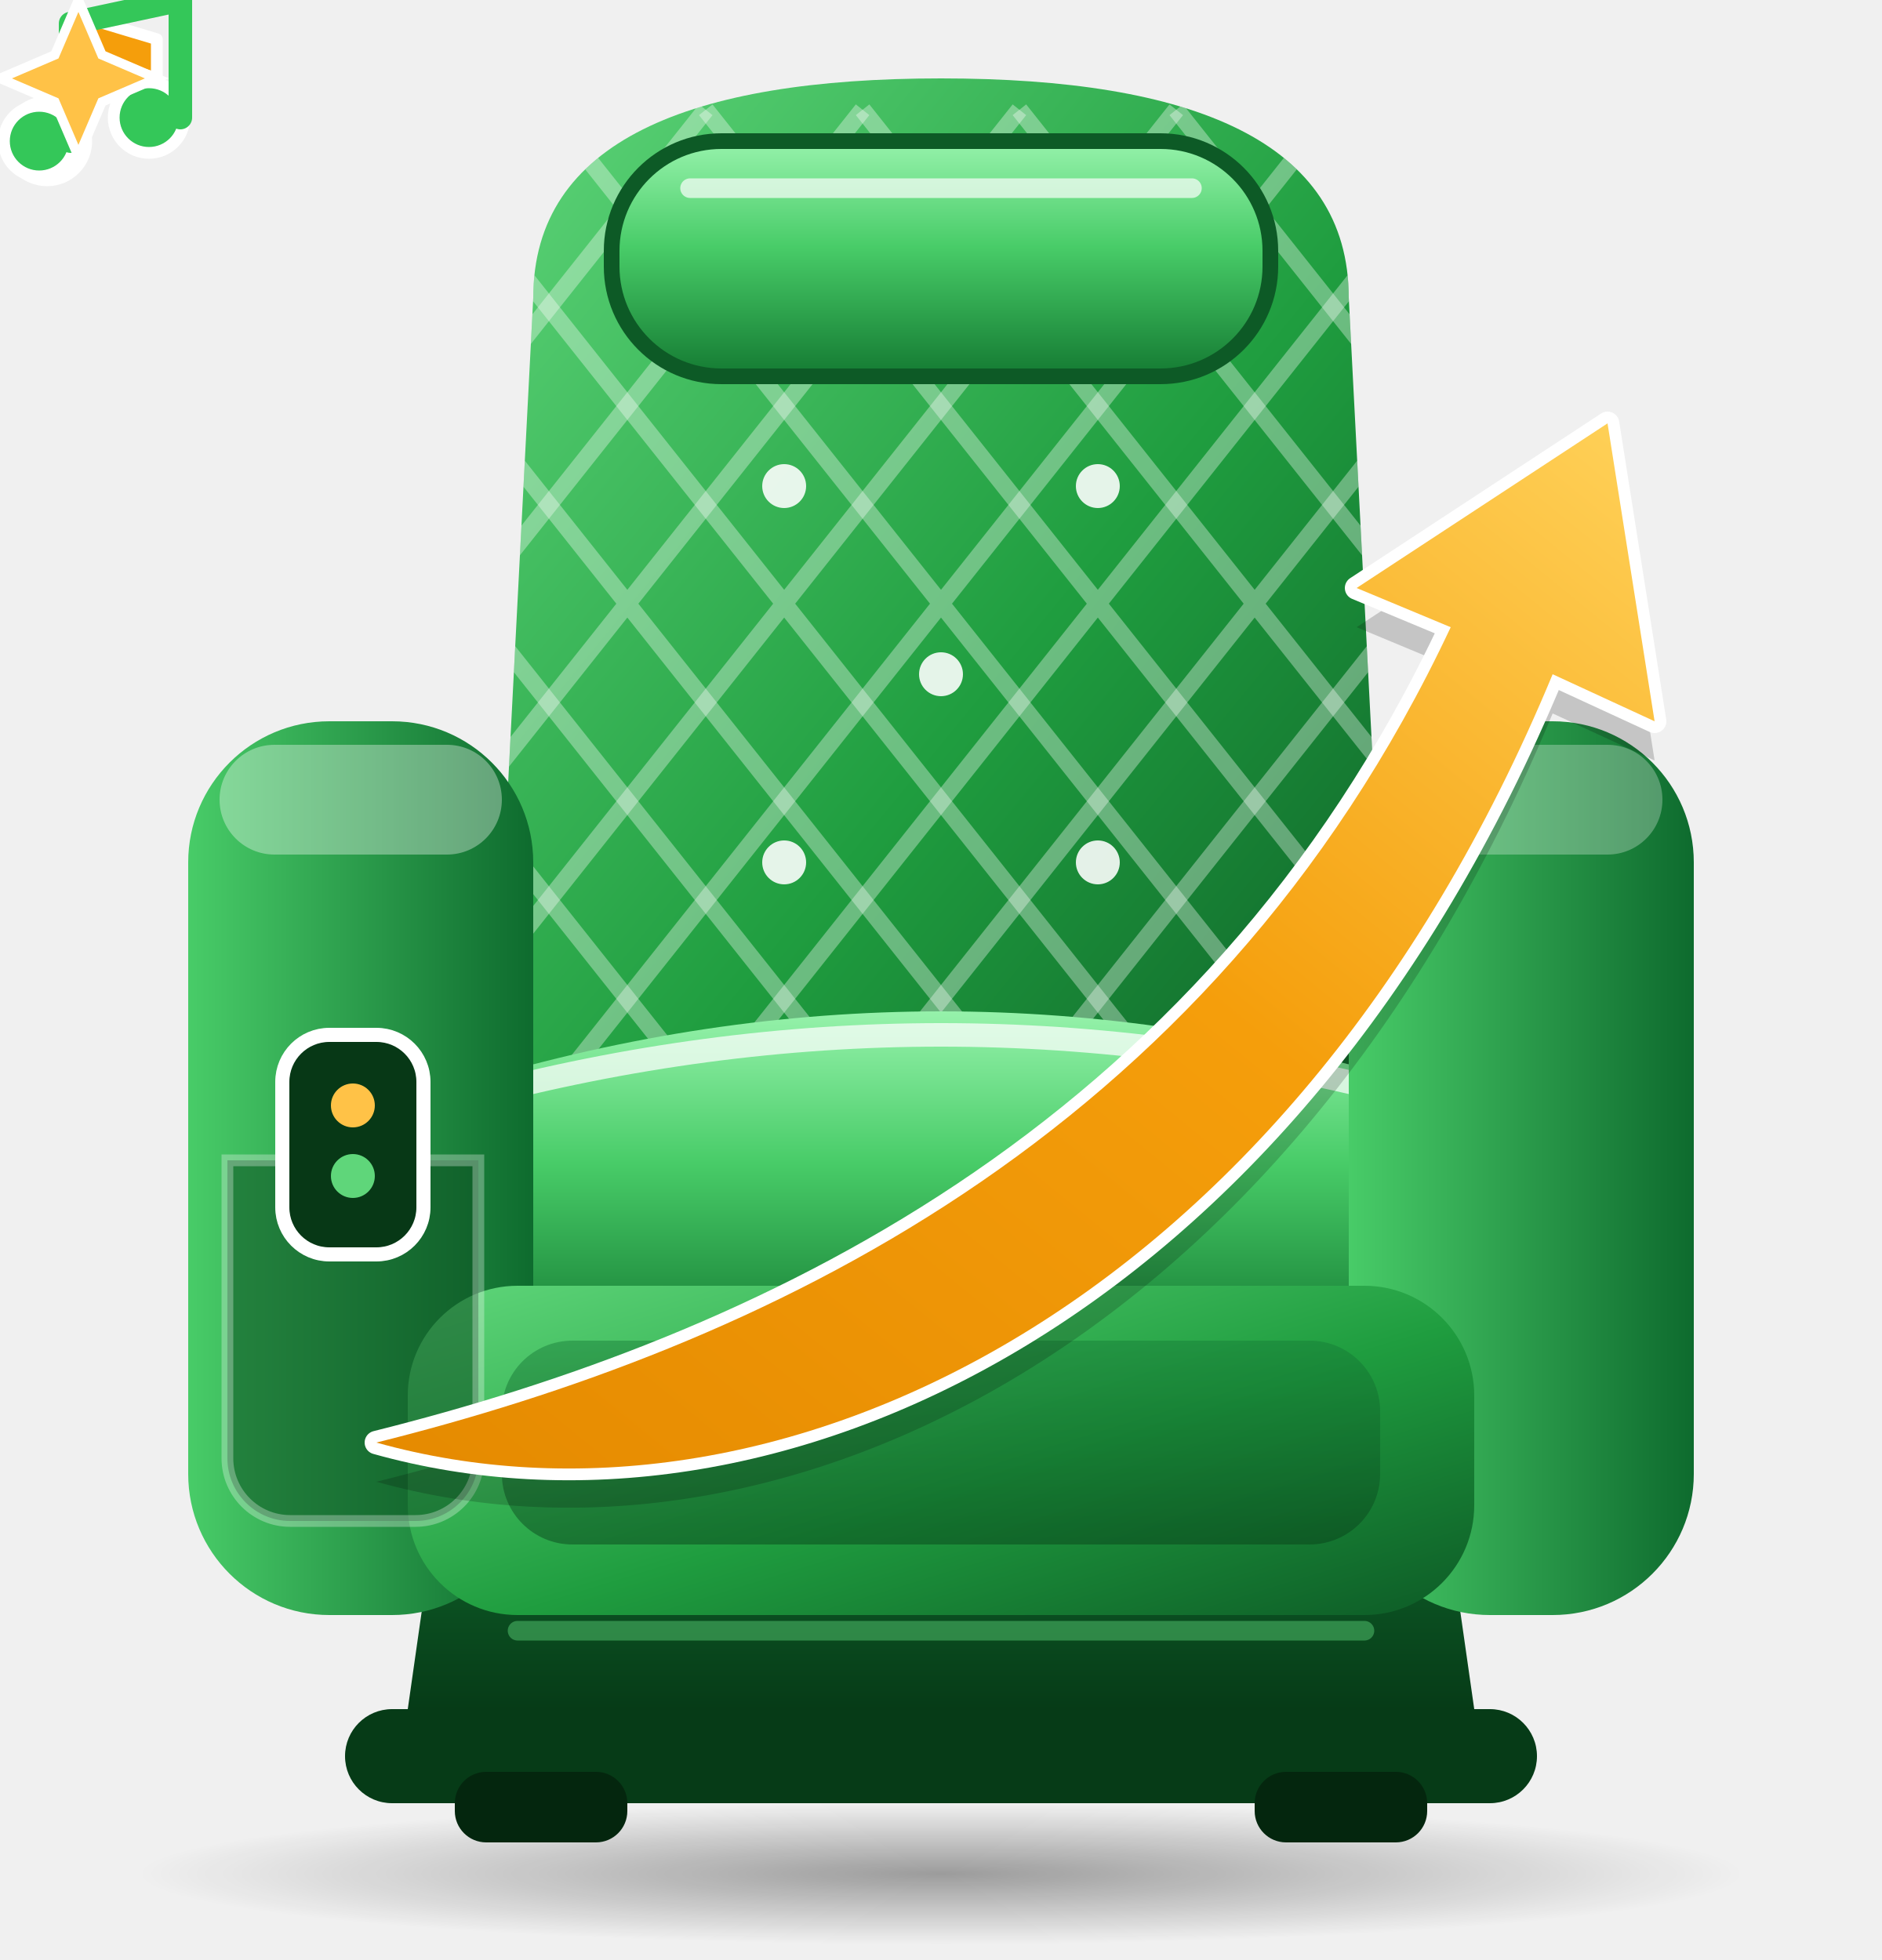
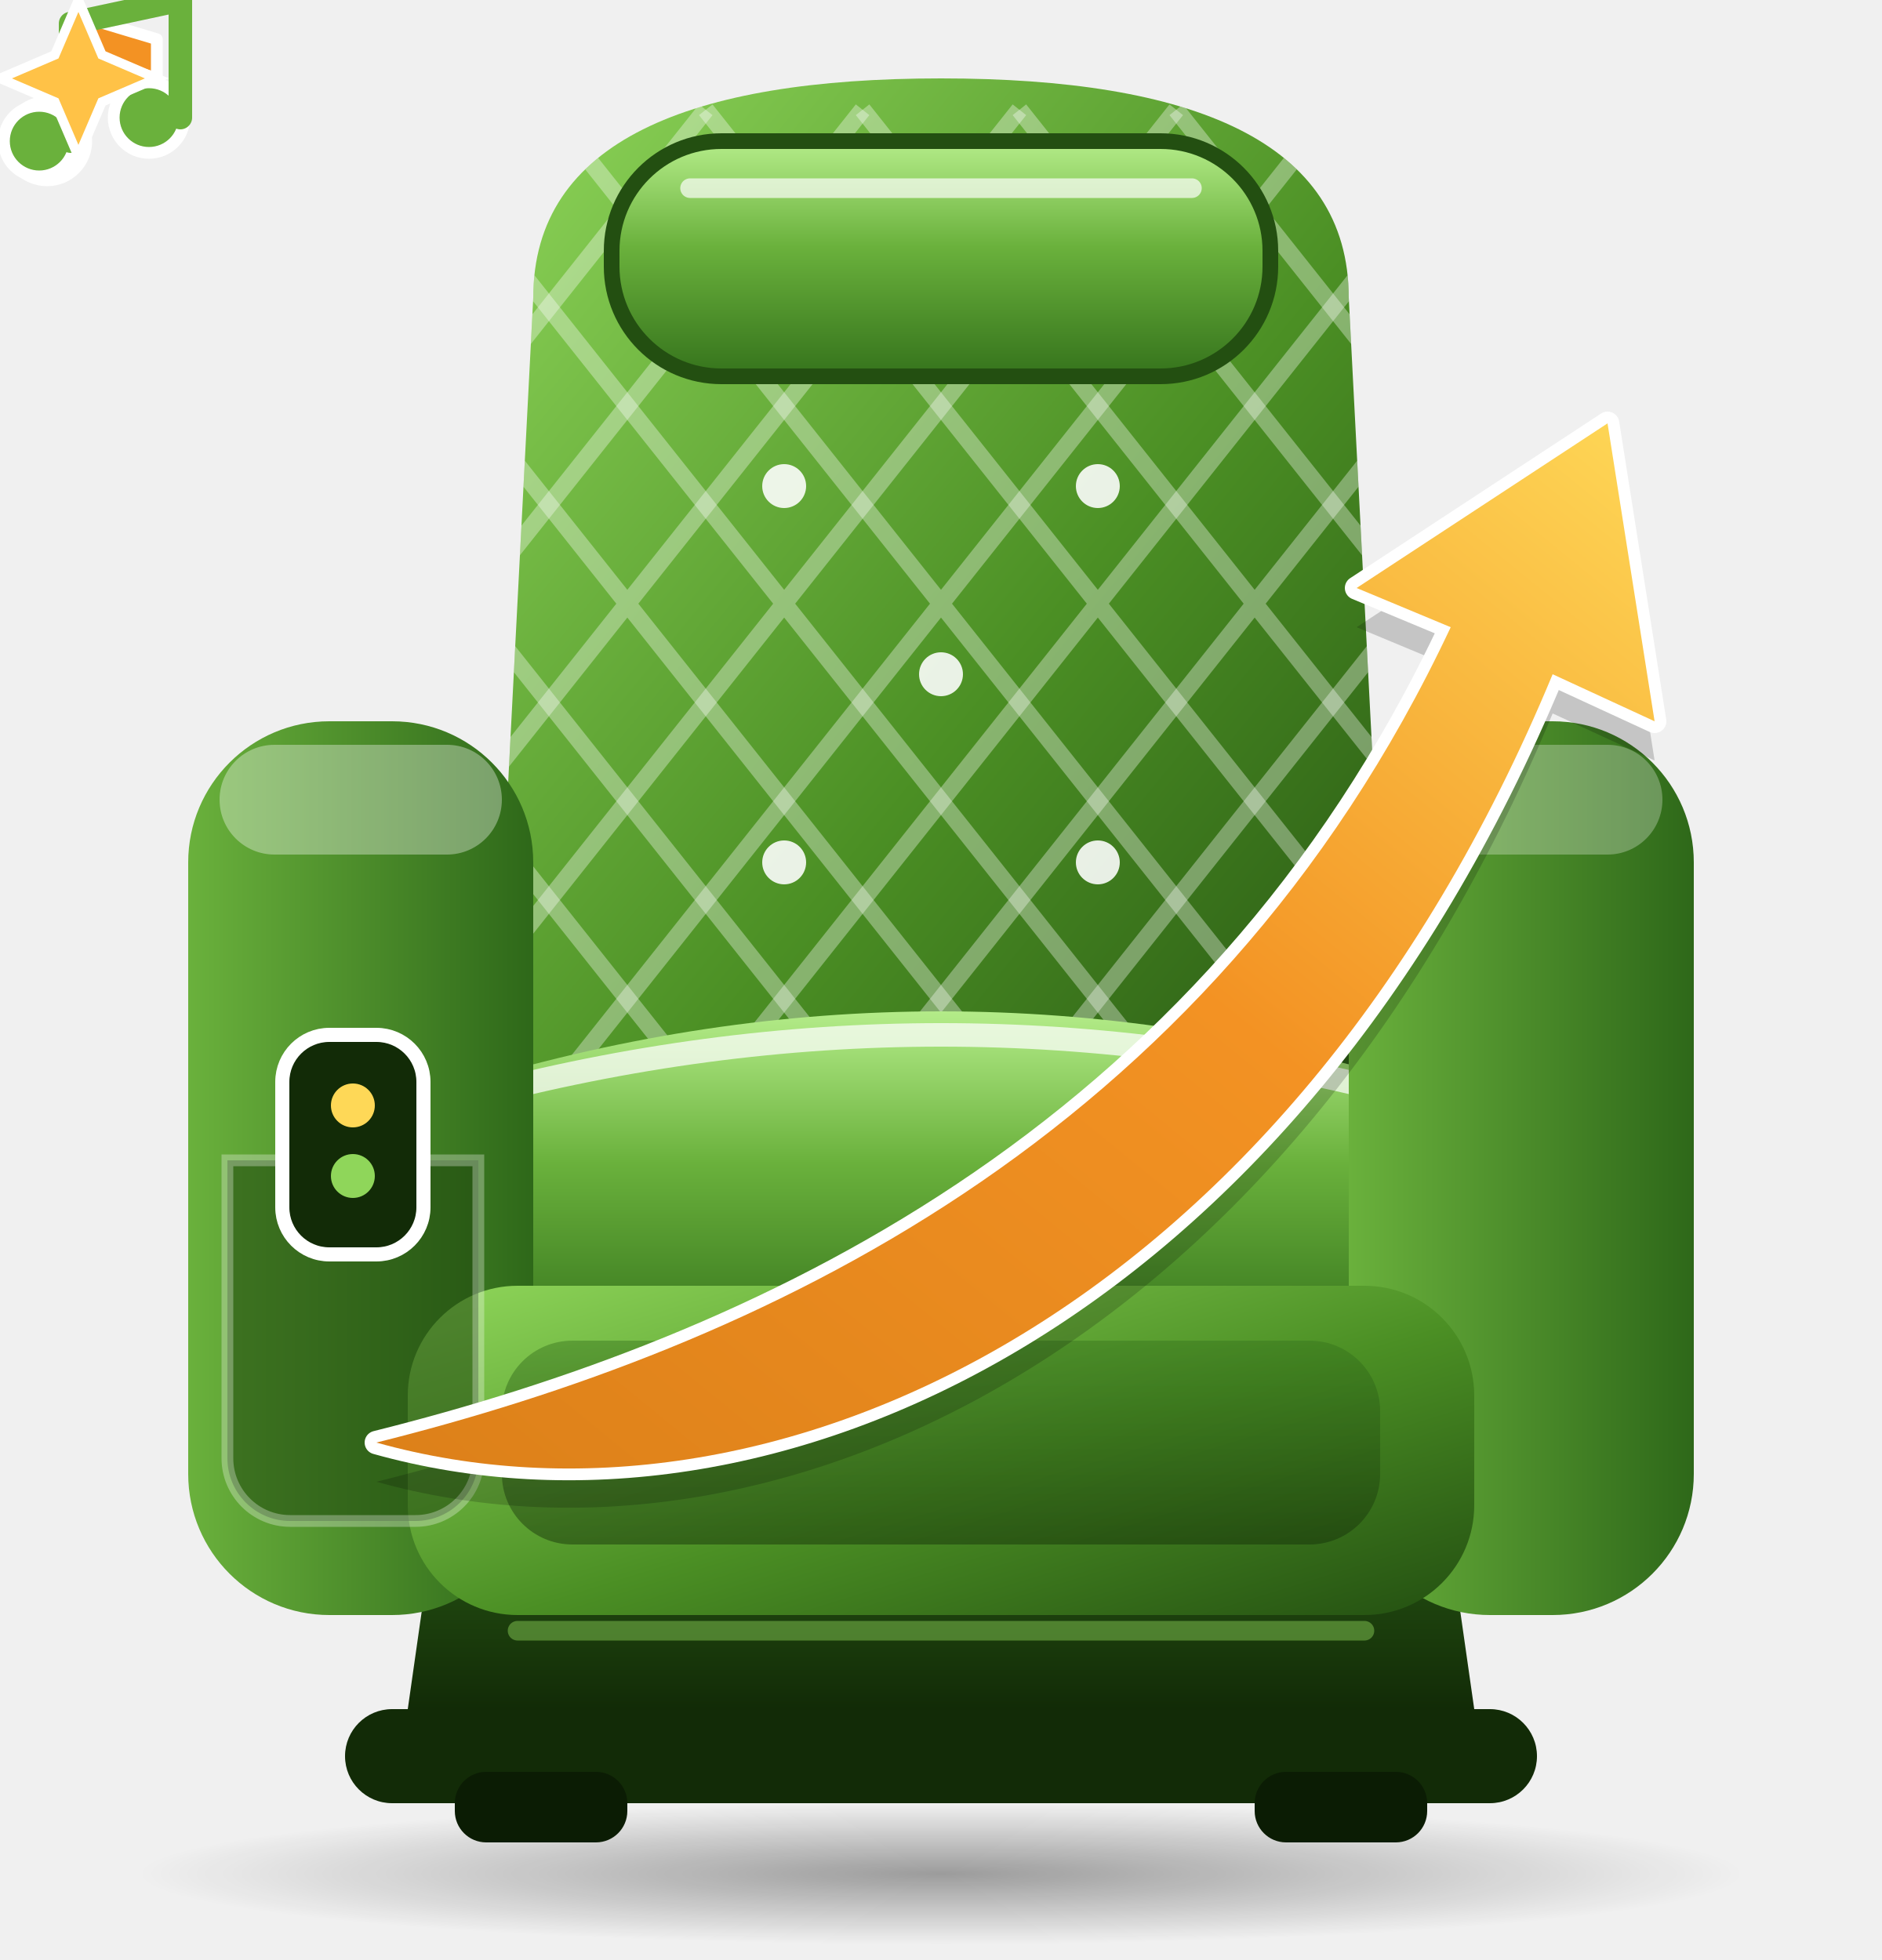
<svg xmlns="http://www.w3.org/2000/svg" viewBox="0 0 240 250">
  <defs>
    <style>
  /* De Grote Sta-Op Stoel Dans (actief na dubbelklik) */
  .shadow-dance {
   transform-origin: 120px 239px;
   animation: danceShadow 3.2s cubic-bezier(.36, .07, .19, .97) infinite;
  }
  .base-dance {
   transform-origin: 120px 224px;
   animation: danceBase 3.2s cubic-bezier(.36, .07, .19, .97) infinite;
  }
  .wedge-lift {
   transform-origin: 120px 218px;
   animation: danceWedge 3.2s cubic-bezier(.36, .07, .19, .97) infinite;
  }
  .frame-lift {
   transform-origin: 120px 165px;
   animation: danceFrame 3.2s cubic-bezier(.36, .07, .19, .97) infinite;
  }
  .seat-tilt {
   transform-origin: 120px 168px;
   animation: danceSeat 3.2s cubic-bezier(.36, .07, .19, .97) infinite;
  }
  .back-tilt {
   transform-origin: 120px 145px;
   animation: danceBack 3.2s cubic-bezier(.36, .07, .19, .97) infinite;
  }
  .head-tilt {
   transform-origin: 120px 34px;
   animation: danceHead 3.2s cubic-bezier(.36, .07, .19, .97) infinite;
  }
  .arrow-lift {
   transform-origin: 120px 135px;
   animation: danceArrow 3.2s cubic-bezier(.36, .07, .19, .97) infinite;
  }
  .btn-glow {
   animation: danceDisco1 0.4s steps(2, end) infinite;
  }
  .btn-glow2 {
   animation: danceDisco2 0.4s steps(2, end) infinite;
  }
  .note-1 {
   animation: floatNote1 1.6s ease-out infinite;
  }
  .note-2 {
   animation: floatNote2 1.6s ease-out 0.45s infinite;
  }
  .note-3 {
   animation: floatNote3 1.6s ease-out 0.9s infinite;
  }

  @keyframes danceShadow {
   0%, 100% { transform: scaleX(1); opacity: 1; }
   10%, 30% { transform: translateX(-8px) scaleX(1.08); }
   20%, 40% { transform: translateX(8px) scaleX(1.08); }
   50%, 66% { transform: scaleX(.55); opacity: .5; }
   76% { transform: scaleX(1.18); opacity: 1; }
   86% { transform: scaleX(.92); }
  }
  @keyframes danceBase {
   0%, 44%, 76%, 100% { transform: translateY(0) rotate(0deg); }
   52% { transform: translateY(-10px) rotate(-6deg); }
   64% { transform: translateY(-12px) rotate(6deg); }
  }
  @keyframes danceWedge {
   0%, 100% { transform: scaleY(.55) skewX(0deg); }
   10%, 30% { transform: scaleY(.95) skewX(-10deg); }
   15%, 35% { transform: scaleY(.35) skewX(0deg); }
   20%, 40% { transform: scaleY(.95) skewX(10deg); }
   50%, 66% { transform: scaleY(1.25) skewX(0deg); }
   76% { transform: scaleY(.32); }
   86% { transform: scaleY(1.12); }
  }
  @keyframes danceFrame {
   0%, 100% { transform: translate(0, 0) rotate(0deg) scale(1, 1); }
   10%, 30% { transform: translate(-10px, -10px) rotate(-9deg) scale(1.06, .95); }
   15%, 35% { transform: translate(0, 6px) rotate(0deg) scale(1.08, .9); }
   20%, 40% { transform: translate(10px, -10px) rotate(9deg) scale(1.06, .95); }
   52% { transform: translate(-6px, -22px) rotate(-12deg) scale(.94, 1.08); }
   64% { transform: translate(6px, -24px) rotate(12deg) scale(.94, 1.08); }
   76% { transform: translate(0, 8px) scale(1.1, .88); }
   86% { transform: translate(0, -14px) scale(1.03, 1.02); }
  }
  @keyframes danceSeat {
   0%, 100% { transform: translate(0, 0) rotate(0deg) scaleY(1); }
   10%, 30% { transform: translate(-10px, -12px) rotate(-8deg) scaleY(1.35); }
   15%, 35% { transform: translate(0, 6px) rotate(0deg) scaleY(.75); }
   20%, 40% { transform: translate(10px, -12px) rotate(8deg) scaleY(1.35); }
   52%, 64% { transform: translate(0, -24px) scaleY(1.55); }
   76% { transform: translate(0, 8px) scaleY(.72); }
   86% { transform: translate(0, -16px) scaleY(1.75); }
  }
  @keyframes danceBack {
   0%, 100% { transform: translate(0, 0) rotate(0deg) scale(1, 1); }
   10%, 30% { transform: translate(-12px, -14px) rotate(-11deg) scale(1.05, .94); }
   15%, 35% { transform: translate(0, 6px) rotate(0deg) scale(1.06, .92); }
   20%, 40% { transform: translate(12px, -14px) rotate(11deg) scale(1.05, .94); }
   52% { transform: translate(-8px, -26px) rotate(-14deg) scale(.92, 1.06); }
   64% { transform: translate(8px, -26px) rotate(14deg) scale(.92, 1.06); }
   76% { transform: translate(0, 8px) scale(1.08, .88); }
   86% { transform: translate(0, -20px) scale(1.06, .82); }
  }
  @keyframes danceHead {
   0%, 100% { transform: translate(0, 0) rotate(0deg) scale(1); }
   10%, 30% { transform: translate(10px, 3px) rotate(14deg) scale(1.08); }
   15%, 35% { transform: translate(0, -3px) rotate(0deg) scale(.96); }
   20%, 40% { transform: translate(-10px, 3px) rotate(-14deg) scale(1.08); }
   52% { transform: translate(8px, -4px) rotate(16deg) scale(1.1); }
   64% { transform: translate(-8px, -4px) rotate(-16deg) scale(1.1); }
   86% { transform: translate(0, 8px) scale(1.1, 1.14); }
  }
  @keyframes danceArrow {
   0%, 100% { transform: translate(0, 0) rotate(0deg) scale(1); }
   10%, 30% { transform: translate(-6px, -10px) rotate(-8deg) scale(1.06); }
   20%, 40% { transform: translate(6px, -10px) rotate(8deg) scale(1.06); }
   58% { transform: translate(0, -18px) rotate(-12deg) scale(1.12); }
   86% { transform: translate(0, -10px) scale(1.08); }
  }
  @keyframes danceDisco1 {
   0% { fill: #ffc247; r: 4px; }
   50% { fill: #ffffff; r: 2.5px; }
  }
  @keyframes danceDisco2 {
-    0% { fill: #5fd67a; r: 2.5px; }
-    50% { fill: #ffc247; r: 4px; }
+    0% { fill: #8fd65a; r: 2.5px; }
+    50% { fill: #fed857; r: 4px; }
  }
  @keyframes floatNote1 {
   0% { transform: translate(32px, 75px) scale(.5) rotate(-10deg); opacity: 0; }
   25% { opacity: 1; }
   100% { transform: translate(12px, 14px) scale(1.15) rotate(-22deg); opacity: 0; }
  }
  @keyframes floatNote2 {
   0% { transform: translate(188px, 68px) scale(.5) rotate(8deg); opacity: 0; }
   25% { opacity: 1; }
   100% { transform: translate(210px, 10px) scale(1.15) rotate(24deg); opacity: 0; }
  }
  @keyframes floatNote3 {
   0% { transform: translate(118px, 42px) scale(.5) rotate(0deg); opacity: 0; }
   25% { opacity: 1; }
   100% { transform: translate(124px, -2px) scale(1.1) rotate(-14deg); opacity: 0; }
  }
 </style>
    <linearGradient id="b" x1="0" y1="0" x2="1" y2="1">
-       <stop offset="0" stop-color="#5fd67a" />
-       <stop offset=".55" stop-color="#1f9d3f" />
-       <stop offset="1" stop-color="#0d5a26" />
+       <stop offset="0" stop-color="#8fd65a" />
+       <stop offset=".55" stop-color="#4b8f24" />
+       <stop offset="1" stop-color="#234f11" />
    </linearGradient>
    <linearGradient id="a" x1="0" y1="0" x2="1" y2="0">
-       <stop offset="0" stop-color="#48cc68" />
-       <stop offset="1" stop-color="#0e6b2e" />
+       <stop offset="0" stop-color="#6ab13c" />
+       <stop offset="1" stop-color="#2e6819" />
    </linearGradient>
    <linearGradient id="a2" x1="1" y1="0" x2="0" y2="0">
-       <stop offset="0" stop-color="#0e6b2e" />
-       <stop offset="1" stop-color="#48cc68" />
+       <stop offset="0" stop-color="#2e6819" />
+       <stop offset="1" stop-color="#6ab13c" />
    </linearGradient>
    <linearGradient id="s" x1="0" y1="0" x2="0" y2="1">
-       <stop offset="0" stop-color="#96f2ab" />
-       <stop offset=".45" stop-color="#48cc68" />
-       <stop offset="1" stop-color="#147a32" />
+       <stop offset="0" stop-color="#b4ec89" />
+       <stop offset=".45" stop-color="#6ab13c" />
+       <stop offset="1" stop-color="#35731c" />
    </linearGradient>
    <linearGradient id="f" x1="0" y1="0" x2="0" y2="1">
-       <stop offset="0" stop-color="#157a36" />
-       <stop offset="1" stop-color="#063b17" />
+       <stop offset="0" stop-color="#35731c" />
+       <stop offset="1" stop-color="#122b07" />
    </linearGradient>
    <linearGradient id="sw" x1="0" y1="1" x2="1" y2="0">
-       <stop offset="0" stop-color="#e58a00" />
-       <stop offset=".55" stop-color="#f59e0b" />
-       <stop offset="1" stop-color="#ffd25a" />
+       <stop offset="0" stop-color="#dc8019" />
+       <stop offset=".55" stop-color="#f39223" />
+       <stop offset="1" stop-color="#fed857" />
    </linearGradient>
    <radialGradient id="sh">
      <stop offset="0" stop-color="#000" stop-opacity=".35" />
      <stop offset="1" stop-color="#000" stop-opacity="0" />
    </radialGradient>
    <clipPath id="c">
      <path d="M68 38C68 18 88 10 120 10s52 8 52 28l6 116H62z" />
    </clipPath>
  </defs>
  <ellipse class="shadow-dance" cx="120" cy="239" rx="102" ry="9" fill="url(#sh)" />
  <g class="base-dance">
-     <rect x="44" y="218" width="152" height="12" rx="6" fill="#063b17" />
-     <rect x="58" y="226" width="22" height="9" rx="4" fill="#04260e" />
-     <rect x="160" y="226" width="22" height="9" rx="4" fill="#04260e" />
+     <rect x="44" y="218" width="152" height="12" rx="6" fill="#122b07" />
+     <rect x="58" y="226" width="22" height="9" rx="4" fill="#0b1c04" />
+     <rect x="160" y="226" width="22" height="9" rx="4" fill="#0b1c04" />
  </g>
  <g class="wedge-lift">
    <path d="M52 218L58 176L182 176L188 218Z" fill="url(#f)" />
-     <path d="M66 208L174 208M68 194L172 194" stroke="#5fd67a" stroke-opacity=".45" stroke-width="2.5" stroke-linecap="round" />
+     <path d="M66 208L174 208M68 194L172 194" stroke="#8fd65a" stroke-opacity=".45" stroke-width="2.5" stroke-linecap="round" />
  </g>
  <g class="back-tilt">
    <path d="M68 38C68 18 88 10 120 10s52 8 52 28l6 116H62z" fill="url(#b)" />
    <g clip-path="url(#c)" stroke="#fff" stroke-opacity=".34" stroke-width="2.2" fill="none">
      <path d="M-50 14L50 140M50 14L-50 140" />
      <path d="M-30 14L70 140M70 14L-30 140" />
      <path d="M-10 14L90 140M90 14L-10 140" />
      <path d="M10 14L110 140M110 14L10 140" />
      <path d="M30 14L130 140M130 14L30 140" />
      <path d="M50 14L150 140M150 14L50 140" />
      <path d="M70 14L170 140M170 14L70 140" />
      <path d="M90 14L190 140M190 14L90 140" />
      <path d="M110 14L210 140M210 14L110 140" />
      <path d="M130 14L230 140M230 14L130 140" />
      <path d="M150 14L250 140M250 14L150 140" />
      <path d="M170 14L270 140M270 14L170 140" />
    </g>
    <g clip-path="url(#c)" fill="#fff" fill-opacity=".88">
      <circle cx="100" cy="62" r="2.8" />
      <circle cx="140" cy="62" r="2.8" />
      <circle cx="120" cy="86" r="2.8" />
      <circle cx="100" cy="110" r="2.8" />
      <circle cx="140" cy="110" r="2.8" />
      <circle cx="120" cy="132" r="2.8" />
    </g>
    <g class="head-tilt">
-       <rect x="78" y="18" width="84" height="30" rx="14" fill="url(#s)" stroke="#0d5a26" stroke-width="2" />
+       <rect x="78" y="18" width="84" height="30" rx="14" fill="url(#s)" stroke="#234f11" stroke-width="2" />
      <path d="M88 24h64" stroke="#fff" stroke-opacity=".68" stroke-width="2.5" stroke-linecap="round" />
    </g>
  </g>
  <g class="seat-tilt">
    <path d="M60 138Q120 120 180 138L188 172H52z" fill="url(#s)" />
    <path d="M60 140Q120 124 180 140" fill="none" stroke="#fff" stroke-opacity=".72" stroke-width="3" stroke-linecap="round" />
  </g>
  <g class="frame-lift">
    <rect x="24" y="92" width="44" height="114" rx="18" fill="url(#a)" />
    <rect x="172" y="92" width="44" height="114" rx="18" fill="url(#a2)" />
    <rect x="28" y="95" width="36" height="14" rx="7" fill="#fff" fill-opacity=".35" />
    <rect x="176" y="95" width="36" height="14" rx="7" fill="#fff" fill-opacity=".28" />
    <rect x="52" y="164" width="136" height="42" rx="14" fill="url(#b)" />
    <rect x="64" y="171" width="112" height="26" rx="9" fill="url(#f)" fill-opacity=".45" />
-     <path d="M29 148h32v38a8 8 0 0 1-8 8H37a8 8 0 0 1-8-8z" fill="#0b4f21" fill-opacity=".55" stroke="#fff" stroke-opacity=".3" stroke-width="1.5" />
-     <rect x="36" y="132" width="18" height="28" rx="6" fill="#073816" stroke="#fff" stroke-width="1.8" />
-     <circle class="btn-glow" cx="45" cy="141" r="2.8" fill="#ffc247" />
-     <circle class="btn-glow2" cx="45" cy="150" r="2.8" fill="#5fd67a" />
+     <path d="M29 148h32v38a8 8 0 0 1-8 8H37a8 8 0 0 1-8-8z" fill="#1d460d" fill-opacity=".55" stroke="#fff" stroke-opacity=".3" stroke-width="1.5" />
+     <rect x="36" y="132" width="18" height="28" rx="6" fill="#122b07" stroke="#fff" stroke-width="1.8" />
+     <circle class="btn-glow" cx="45" cy="141" r="2.8" fill="#fed857" />
+     <circle class="btn-glow2" cx="45" cy="150" r="2.8" fill="#8fd65a" />
  </g>
  <g class="arrow-lift">
    <path d="M48 184C98 198 164 168 198 86L211 92L205 54L173 75L185 80C154 146 96 172 48 184Z" fill="#000" opacity=".18" transform="translate(0 5)" />
    <path d="M48 184C98 198 164 168 198 86L211 92L205 54L173 75L185 80C154 146 96 172 48 184Z" fill="url(#sw)" stroke="#fff" stroke-width="3" stroke-linejoin="round" paint-order="stroke" />
  </g>
  <g class="note-1">
-     <circle cx="6" cy="18" r="5" fill="#f59e0b" stroke="#fff" stroke-width="1.5" />
-     <path d="M10 18V2l10 3v5l-10-3" fill="#f59e0b" stroke="#fff" stroke-width="1.5" stroke-linejoin="round" />
+     <circle cx="6" cy="18" r="5" fill="#f39223" stroke="#fff" stroke-width="1.5" />
+     <path d="M10 18V2l10 3v5l-10-3" fill="#f39223" stroke="#fff" stroke-width="1.5" stroke-linejoin="round" />
  </g>
  <g class="note-2">
-     <circle cx="5" cy="18" r="4.5" fill="#34c759" stroke="#fff" stroke-width="1.5" />
-     <circle cx="19" cy="15" r="4.5" fill="#34c759" stroke="#fff" stroke-width="1.5" />
-     <path d="M9 18V3l14-3v15" fill="none" stroke="#34c759" stroke-width="3" stroke-linecap="round" stroke-linejoin="round" />
+     <circle cx="5" cy="18" r="4.5" fill="#6ab13c" stroke="#fff" stroke-width="1.5" />
+     <circle cx="19" cy="15" r="4.5" fill="#6ab13c" stroke="#fff" stroke-width="1.5" />
+     <path d="M9 18V3l14-3v15" fill="none" stroke="#6ab13c" stroke-width="3" stroke-linecap="round" stroke-linejoin="round" />
  </g>
  <g class="note-3">
    <path d="M10 0L13 7L20 10L13 13L10 20L7 13L0 10L7 7Z" fill="#ffc247" stroke="#fff" stroke-width="1.2" />
  </g>
</svg>
